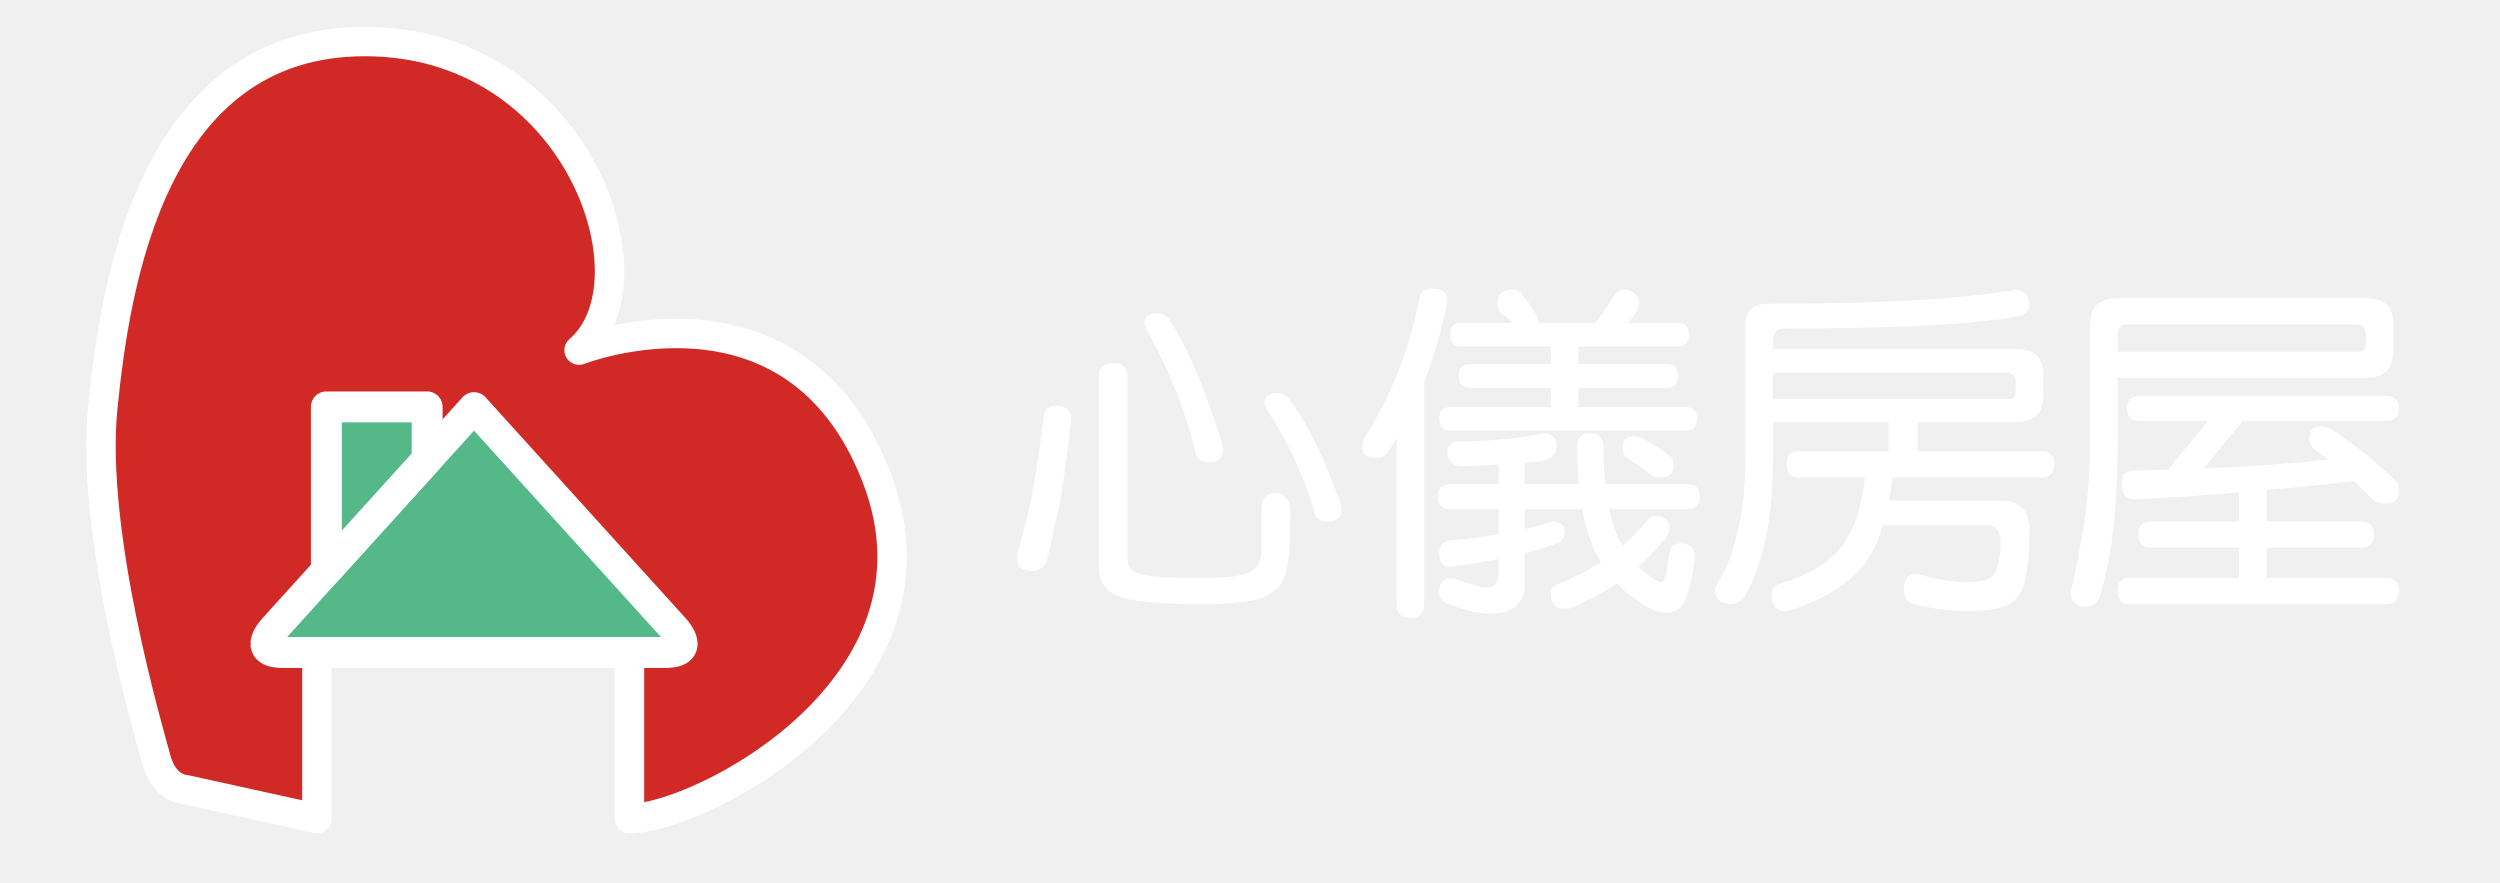
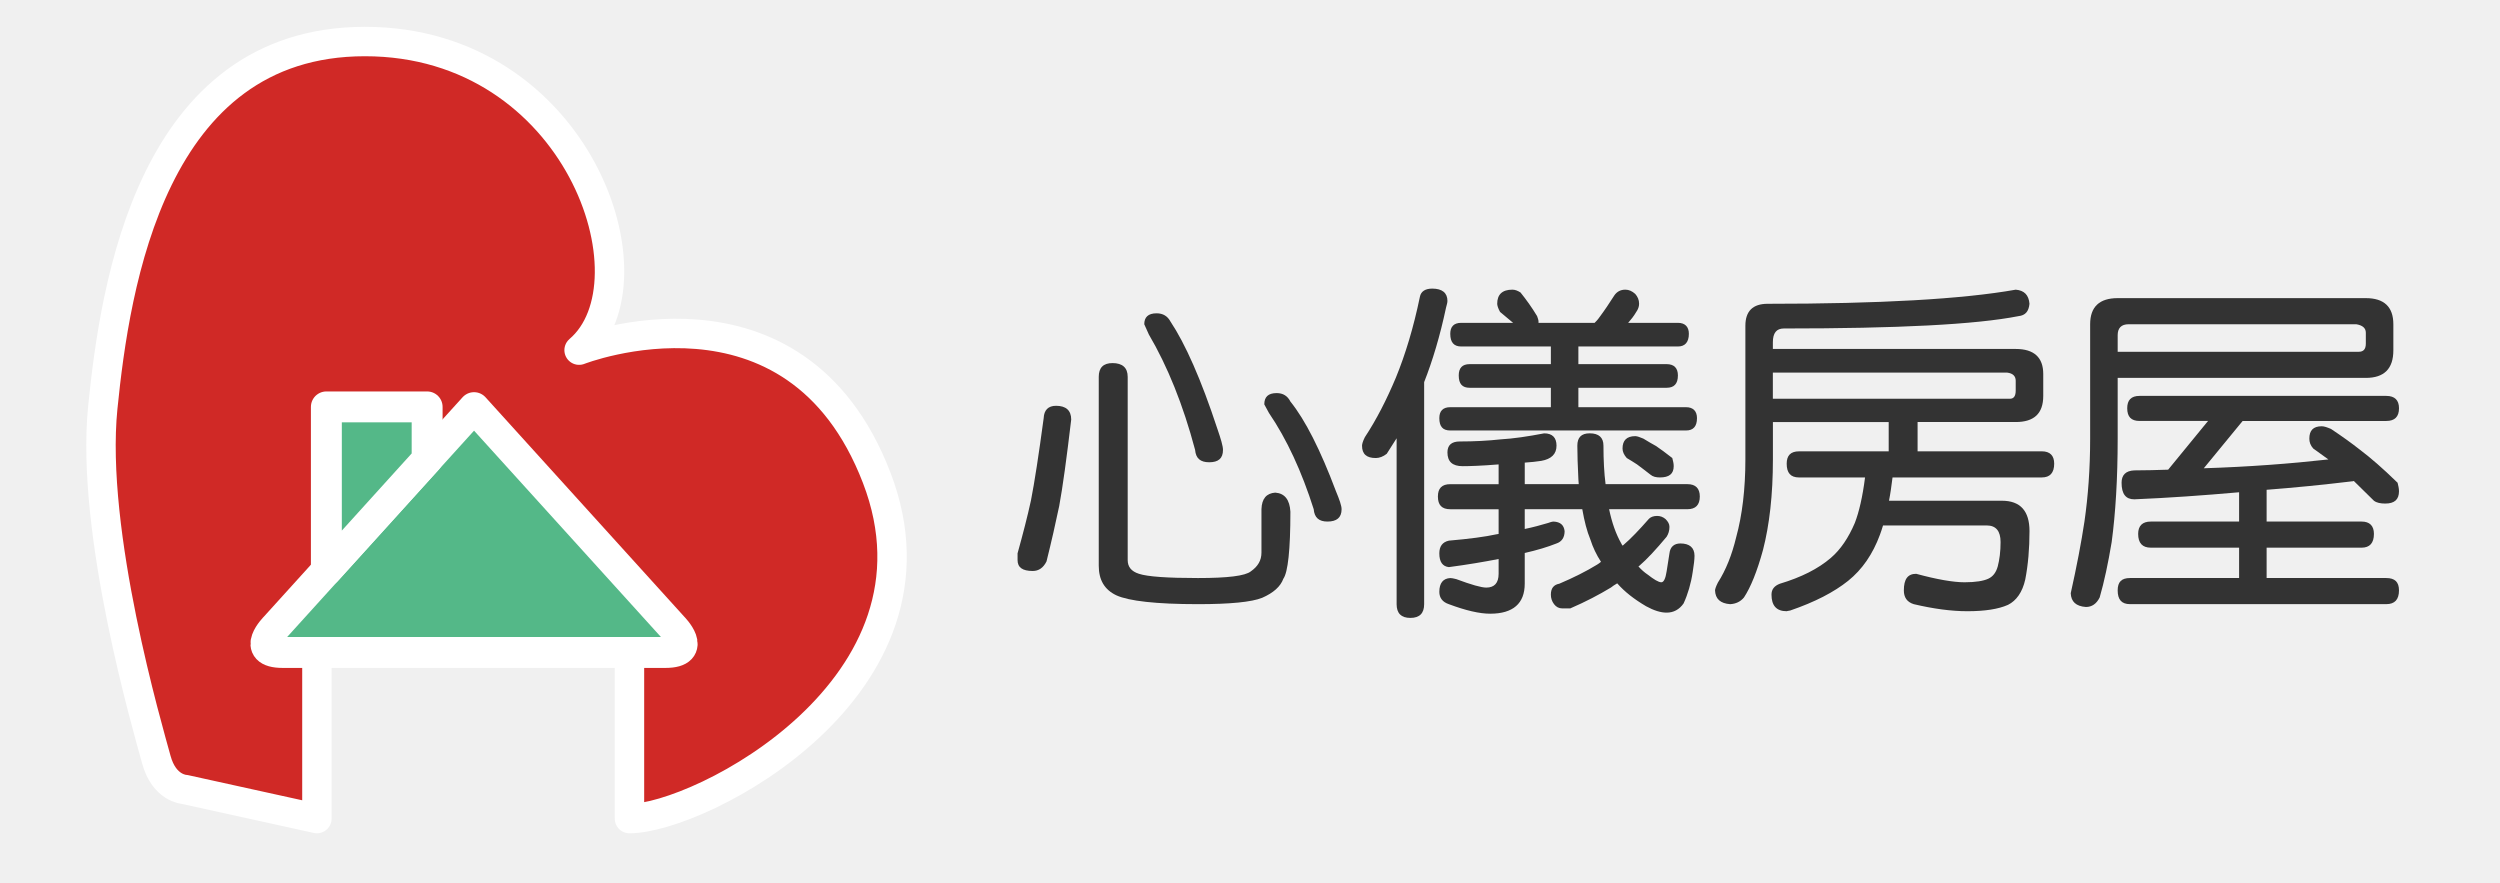
<svg xmlns="http://www.w3.org/2000/svg" version="1.2" baseProfile="tiny" id="圖層_1" x="0px" y="0px" width="170px" height="60px" viewBox="0 0 170 60" xml:space="preserve">
  <g>
    <g>
      <path fill="#D02926" stroke="#FFFFFF" stroke-width="2" stroke-linecap="round" stroke-linejoin="round" stroke-miterlimit="10" d="    M42.804,44.368v11.296c4.765,0,22.281-8.95,16.81-23.181c-5.55-14.437-20.236-8.673-20.236-8.673    c5.461-4.657-0.054-20.986-14.562-20.986S7.83,19.361,6.989,27.718c-0.857,8.512,3.104,21.949,3.64,23.93    c0.536,1.98,1.927,2.034,1.927,2.034l8.994,1.981V44.368H42.804z" />
      <path fill="#54B888" stroke="#FFFFFF" stroke-width="2.102" stroke-linejoin="round" stroke-miterlimit="10" d="M32.235,44.368    c0,0,10.6,0,13.009,0c2.239,0,0.5-1.734,0.5-1.734L32.235,27.719L18.726,42.634c0,0-1.74,1.734,0.5,1.734    C21.635,44.368,32.235,44.368,32.235,44.368z" />
      <polygon fill="#54B888" stroke="#FFFFFF" stroke-width="2.102" stroke-linejoin="round" stroke-miterlimit="10" points="    22.193,38.807 22.193,27.669 29.045,27.669 29.045,31.24 25.269,35.41   " />
    </g>
    <g>
-       <path fill="#FFFFFF" d="M72.842,28.53c-0.312,2.64-0.576,4.584-0.816,5.88c-0.24,1.152-0.528,2.424-0.864,3.769    c-0.216,0.432-0.528,0.648-0.936,0.648c-0.696,0-1.032-0.24-1.032-0.744v-0.456c0.36-1.296,0.672-2.496,0.912-3.601    c0.24-1.224,0.528-3.096,0.864-5.592c0.024-0.552,0.312-0.84,0.84-0.84C72.482,27.594,72.842,27.906,72.842,28.53z M76.683,25.626    v12.457c0,0.456,0.24,0.768,0.768,0.936c0.576,0.192,1.92,0.288,4.008,0.288c2.016,0,3.216-0.144,3.6-0.456    c0.48-0.336,0.72-0.744,0.72-1.272v-2.953c0.024-0.72,0.336-1.08,0.936-1.128c0.648,0.048,0.984,0.48,1.032,1.296    c0,2.592-0.168,4.128-0.48,4.561c-0.192,0.528-0.672,0.96-1.44,1.296c-0.72,0.288-2.16,0.432-4.368,0.432    c-2.856,0-4.705-0.216-5.544-0.6c-0.816-0.384-1.2-1.056-1.2-2.016V25.626c0-0.624,0.312-0.936,0.936-0.936    C76.322,24.69,76.683,25.002,76.683,25.626z M79.587,21.857c1.008,1.512,2.088,3.937,3.192,7.297    c0.24,0.696,0.384,1.176,0.384,1.44c0,0.576-0.312,0.84-0.936,0.84c-0.6,0-0.912-0.264-0.96-0.84    c-0.816-3.072-1.873-5.688-3.145-7.849l-0.312-0.696c0-0.48,0.264-0.744,0.84-0.744C79.083,21.306,79.395,21.498,79.587,21.857z     M87.748,27.306c1.008,1.248,2.04,3.288,3.096,6.096c0.24,0.576,0.384,0.984,0.384,1.224c0,0.576-0.336,0.84-0.96,0.84    c-0.576,0-0.888-0.264-0.936-0.84c-0.816-2.568-1.824-4.752-3.048-6.552l-0.312-0.576c0-0.504,0.264-0.768,0.84-0.768    C87.244,26.73,87.556,26.922,87.748,27.306z" />
-       <path fill="#FFFFFF" d="M98.426,20.465c0,0.12-0.048,0.264-0.096,0.456c-0.408,1.92-0.912,3.601-1.488,5.064v15.097    c0,0.624-0.312,0.936-0.936,0.936s-0.936-0.312-0.936-0.936V29.802c-0.24,0.384-0.456,0.72-0.672,1.056    c-0.24,0.192-0.504,0.288-0.744,0.288c-0.624,0-0.936-0.264-0.936-0.84c0-0.096,0.048-0.288,0.192-0.576    c0.792-1.2,1.488-2.568,2.112-4.056c0.648-1.584,1.2-3.408,1.632-5.497c0.072-0.36,0.36-0.552,0.84-0.552    C98.066,19.625,98.426,19.914,98.426,20.465z M105.843,30.306c0,0.576-0.36,0.912-1.032,1.032    c-0.336,0.048-0.696,0.096-1.128,0.12v1.464h3.672c0-0.096-0.024-0.216-0.024-0.312c-0.048-0.96-0.072-1.728-0.072-2.304    c0-0.552,0.264-0.84,0.84-0.84c0.624,0,0.936,0.288,0.936,0.84c0,1.008,0.048,1.872,0.144,2.616h5.568    c0.552,0,0.84,0.288,0.84,0.84c0,0.576-0.288,0.864-0.84,0.864h-5.328c0.192,0.912,0.456,1.68,0.84,2.353    c0.024,0.048,0.048,0.096,0.072,0.12c0.024,0,0.048-0.024,0.072-0.048c0.48-0.408,1.056-1.008,1.728-1.776    c0.12-0.12,0.312-0.192,0.552-0.192c0.216,0,0.408,0.072,0.576,0.216c0.168,0.168,0.264,0.336,0.264,0.528    c0,0.264-0.072,0.48-0.192,0.672c-0.72,0.864-1.344,1.536-1.848,1.968c-0.048,0.048-0.072,0.048-0.072,0.048    c0.192,0.216,0.408,0.408,0.624,0.552c0.432,0.336,0.744,0.528,0.936,0.528c0.168,0,0.288-0.264,0.36-0.744l0.192-1.224    c0.048-0.432,0.312-0.672,0.744-0.672c0.624,0,0.96,0.288,0.96,0.84c0,0.264-0.048,0.624-0.12,1.08    c-0.12,0.816-0.336,1.536-0.624,2.16c-0.288,0.408-0.672,0.624-1.152,0.624c-0.408,0-0.864-0.144-1.392-0.432    c-0.816-0.48-1.464-0.984-1.968-1.56c-0.168,0.096-0.312,0.192-0.432,0.288c-0.792,0.48-1.704,0.96-2.76,1.416h-0.552    c-0.216,0-0.408-0.096-0.552-0.288c-0.144-0.192-0.216-0.408-0.216-0.648c0-0.432,0.192-0.672,0.576-0.744    c0.96-0.408,1.824-0.84,2.568-1.296c0.096-0.048,0.168-0.12,0.264-0.192c-0.312-0.48-0.552-0.984-0.72-1.512    c-0.24-0.576-0.408-1.248-0.552-2.064h-3.913v1.344c0.576-0.12,1.104-0.264,1.584-0.408c0.144-0.048,0.264-0.096,0.384-0.096    c0.456,0.024,0.696,0.24,0.744,0.648c0,0.432-0.192,0.72-0.552,0.84c-0.6,0.24-1.32,0.456-2.16,0.648v2.088    c0,1.344-0.792,2.041-2.352,2.041c-0.72,0-1.656-0.216-2.808-0.648c-0.432-0.144-0.648-0.432-0.648-0.84    c0-0.6,0.264-0.912,0.744-0.936c0.096,0,0.216,0.024,0.408,0.072c1.032,0.384,1.704,0.576,2.04,0.576    c0.552,0,0.84-0.312,0.84-0.936v-1.008c-0.984,0.192-2.112,0.384-3.384,0.552c-0.432-0.048-0.648-0.36-0.648-0.936    c0-0.48,0.216-0.768,0.648-0.864c1.392-0.12,2.472-0.264,3.24-0.432c0.048,0,0.096-0.024,0.144-0.024v-1.68h-3.289    c-0.576,0-0.84-0.288-0.84-0.864c0-0.552,0.264-0.84,0.84-0.84h3.289v-1.344c-1.176,0.096-1.992,0.12-2.448,0.12    c-0.696,0-1.032-0.312-1.032-0.936c0-0.48,0.264-0.744,0.84-0.744c0.984,0,1.92-0.048,2.784-0.144    c0.84-0.048,1.824-0.192,2.952-0.408C105.555,29.466,105.843,29.754,105.843,30.306z M103.395,19.889    c0.384,0.48,0.769,1.008,1.128,1.608c0.048,0.144,0.096,0.264,0.096,0.36v0.096h3.816c0.096-0.096,0.216-0.216,0.312-0.36    c0.36-0.48,0.696-0.984,1.032-1.512c0.168-0.24,0.408-0.384,0.744-0.384c0.24,0,0.456,0.096,0.672,0.288    c0.168,0.192,0.264,0.408,0.264,0.672c0,0.192-0.072,0.384-0.192,0.552c-0.168,0.288-0.36,0.528-0.552,0.744h3.384    c0.48,0,0.744,0.264,0.744,0.744c0,0.576-0.264,0.864-0.744,0.864h-6.769v1.2h6c0.504,0,0.768,0.264,0.768,0.768    c0,0.576-0.264,0.84-0.768,0.84h-6v1.32h7.321c0.48,0,0.744,0.264,0.744,0.744c0,0.576-0.264,0.84-0.744,0.84H98.618    c-0.504,0-0.744-0.264-0.744-0.84c0-0.48,0.24-0.744,0.744-0.744h6.841v-1.32h-5.521c-0.504,0-0.744-0.264-0.744-0.84    c0-0.504,0.24-0.768,0.744-0.768h5.521v-1.2h-6.097c-0.504,0-0.744-0.288-0.744-0.864c0-0.48,0.24-0.744,0.744-0.744h3.528    c-0.312-0.264-0.6-0.504-0.888-0.744c-0.144-0.264-0.192-0.456-0.192-0.552c0-0.624,0.336-0.96,1.032-0.96    C103.035,19.697,103.203,19.77,103.395,19.889z M111.748,29.826c0.312,0.192,0.6,0.36,0.864,0.504    c0.288,0.192,0.672,0.48,1.104,0.816c0.048,0.192,0.096,0.36,0.096,0.552c0,0.528-0.312,0.768-0.936,0.768    c-0.264,0-0.48-0.048-0.648-0.192c-0.384-0.288-0.672-0.528-0.912-0.696c-0.216-0.144-0.456-0.288-0.696-0.432    c-0.192-0.216-0.288-0.432-0.288-0.648c0-0.552,0.288-0.84,0.864-0.84C111.339,29.658,111.507,29.73,111.748,29.826z" />
-       <path fill="#FFFFFF" d="M138.004,20.657c-0.048,0.528-0.288,0.792-0.744,0.84c-2.928,0.576-8.233,0.84-15.961,0.84    c-0.504,0-0.744,0.312-0.744,0.936v0.456h16.513c1.249,0,1.873,0.576,1.873,1.705v1.488c0,1.2-0.624,1.776-1.873,1.776h-6.672    v1.992h8.449c0.552,0,0.84,0.288,0.84,0.84c0,0.624-0.288,0.936-0.84,0.936h-10.153c-0.072,0.576-0.144,1.104-0.24,1.584h7.681    c1.249,0,1.873,0.696,1.873,2.064c0,1.2-0.096,2.304-0.288,3.288c-0.192,0.864-0.6,1.44-1.176,1.729    c-0.648,0.288-1.56,0.432-2.76,0.432c-1.104,0-2.328-0.168-3.648-0.48c-0.456-0.144-0.672-0.456-0.672-0.936    c0-0.768,0.264-1.128,0.84-1.128c1.417,0.384,2.521,0.576,3.289,0.576s1.296-0.096,1.608-0.24s0.528-0.408,0.648-0.84    c0.12-0.456,0.192-1.008,0.192-1.656c0-0.744-0.312-1.128-0.936-1.128h-6.937c-0.072,0-0.12,0-0.12,0    c-0.072,0.24-0.144,0.456-0.216,0.648c-0.48,1.296-1.2,2.352-2.16,3.12c-0.96,0.768-2.256,1.44-3.936,2.016    c-0.168,0.024-0.24,0.048-0.24,0.048c-0.696,0-1.032-0.384-1.032-1.128c0-0.36,0.192-0.6,0.576-0.744    c1.44-0.432,2.592-1.008,3.457-1.752c0.672-0.576,1.2-1.368,1.632-2.376c0.288-0.744,0.528-1.776,0.696-3.096h-4.488    c-0.576,0-0.84-0.312-0.84-0.936c0-0.552,0.264-0.84,0.84-0.84h6.096v-1.992h-7.873v2.544c0,2.424-0.24,4.464-0.672,6.145    c-0.408,1.488-0.84,2.544-1.296,3.24c-0.24,0.288-0.552,0.432-0.936,0.456c-0.672-0.048-1.008-0.36-1.032-0.936    c0-0.072,0.048-0.24,0.192-0.528c0.552-0.864,0.96-1.896,1.248-3.096c0.408-1.488,0.624-3.265,0.624-5.281v-9.097    c0-0.984,0.504-1.488,1.512-1.488c7.584,0,13.225-0.312,16.873-0.96C137.644,19.746,137.956,20.058,138.004,20.657z     M136.684,27.114c0.24,0,0.384-0.168,0.384-0.552V25.89c0-0.313-0.192-0.504-0.576-0.552h-15.938v1.776H136.684z" />
-       <path fill="#FFFFFF" d="M144.002,29.826c0,2.712-0.144,5.064-0.408,7.033c-0.24,1.44-0.504,2.688-0.816,3.768    c-0.216,0.432-0.528,0.648-0.936,0.648c-0.672-0.048-1.008-0.36-1.032-0.936c0.408-1.824,0.72-3.457,0.936-4.896    c0.24-1.68,0.384-3.552,0.384-5.617v-7.777c0-1.176,0.624-1.776,1.872-1.776h16.874c1.248,0,1.872,0.6,1.872,1.776v1.776    c0,1.248-0.624,1.872-1.872,1.872h-16.874V29.826z M144.746,22.049c-0.504,0-0.744,0.264-0.744,0.744v1.128h16.394    c0.312,0,0.48-0.168,0.48-0.552v-0.744c0-0.312-0.216-0.504-0.648-0.576h-6.192H144.746z M163.132,27.762    c0,0.576-0.288,0.864-0.864,0.864h-9.769l-2.641,3.216c3.048-0.096,5.881-0.312,8.473-0.6c-0.336-0.24-0.696-0.504-1.032-0.744    c-0.192-0.216-0.264-0.432-0.264-0.672c0-0.552,0.264-0.84,0.84-0.84c0.168,0,0.384,0.072,0.648,0.192    c0.72,0.48,1.392,0.96,1.968,1.416c0.672,0.504,1.536,1.248,2.544,2.232c0.048,0.192,0.096,0.384,0.096,0.576    c0,0.576-0.312,0.84-0.936,0.84c-0.312,0-0.576-0.048-0.768-0.192c-0.528-0.528-0.984-0.96-1.368-1.344    c-0.048,0.024-0.096,0.024-0.12,0.024c-1.992,0.24-3.937,0.432-5.809,0.576v2.16h6.457c0.552,0,0.84,0.288,0.84,0.84    c0,0.624-0.288,0.936-0.84,0.936h-6.457v2.064h8.137c0.576,0,0.864,0.264,0.864,0.84c0,0.624-0.288,0.936-0.864,0.936h-17.425    c-0.576,0-0.84-0.312-0.84-0.936c0-0.576,0.264-0.84,0.84-0.84h7.417v-2.064h-6c-0.576,0-0.864-0.312-0.864-0.936    c0-0.552,0.288-0.84,0.864-0.84h6v-1.992c-2.448,0.216-4.824,0.384-7.128,0.48c-0.576,0-0.864-0.36-0.864-1.128    c0-0.528,0.288-0.816,0.864-0.84c0.768,0,1.536-0.024,2.304-0.048l2.712-3.313h-4.656c-0.576,0-0.84-0.288-0.84-0.864    c0-0.552,0.264-0.84,0.84-0.84h16.777C162.844,26.922,163.132,27.21,163.132,27.762z" />
+       <path fill="#333333" d="M72.842,28.53c-0.312,2.64-0.576,4.584-0.816,5.88c-0.24,1.152-0.528,2.424-0.864,3.769    c-0.216,0.432-0.528,0.648-0.936,0.648c-0.696,0-1.032-0.24-1.032-0.744v-0.456c0.36-1.296,0.672-2.496,0.912-3.601    c0.24-1.224,0.528-3.096,0.864-5.592c0.024-0.552,0.312-0.84,0.84-0.84C72.482,27.594,72.842,27.906,72.842,28.53z M76.683,25.626    v12.457c0,0.456,0.24,0.768,0.768,0.936c0.576,0.192,1.92,0.288,4.008,0.288c2.016,0,3.216-0.144,3.6-0.456    c0.48-0.336,0.72-0.744,0.72-1.272v-2.953c0.024-0.72,0.336-1.08,0.936-1.128c0.648,0.048,0.984,0.48,1.032,1.296    c0,2.592-0.168,4.128-0.48,4.561c-0.192,0.528-0.672,0.96-1.44,1.296c-0.72,0.288-2.16,0.432-4.368,0.432    c-2.856,0-4.705-0.216-5.544-0.6c-0.816-0.384-1.2-1.056-1.2-2.016V25.626c0-0.624,0.312-0.936,0.936-0.936    C76.322,24.69,76.683,25.002,76.683,25.626z M79.587,21.857c1.008,1.512,2.088,3.937,3.192,7.297    c0.24,0.696,0.384,1.176,0.384,1.44c0,0.576-0.312,0.84-0.936,0.84c-0.6,0-0.912-0.264-0.96-0.84    c-0.816-3.072-1.873-5.688-3.145-7.849l-0.312-0.696c0-0.48,0.264-0.744,0.84-0.744C79.083,21.306,79.395,21.498,79.587,21.857z     M87.748,27.306c1.008,1.248,2.04,3.288,3.096,6.096c0.24,0.576,0.384,0.984,0.384,1.224c0,0.576-0.336,0.84-0.96,0.84    c-0.576,0-0.888-0.264-0.936-0.84c-0.816-2.568-1.824-4.752-3.048-6.552l-0.312-0.576c0-0.504,0.264-0.768,0.84-0.768    C87.244,26.73,87.556,26.922,87.748,27.306z" />
+       <path fill="#333333" d="M98.426,20.465c0,0.12-0.048,0.264-0.096,0.456c-0.408,1.92-0.912,3.601-1.488,5.064v15.097    c0,0.624-0.312,0.936-0.936,0.936s-0.936-0.312-0.936-0.936V29.802c-0.24,0.384-0.456,0.72-0.672,1.056    c-0.24,0.192-0.504,0.288-0.744,0.288c-0.624,0-0.936-0.264-0.936-0.84c0-0.096,0.048-0.288,0.192-0.576    c0.792-1.2,1.488-2.568,2.112-4.056c0.648-1.584,1.2-3.408,1.632-5.497c0.072-0.36,0.36-0.552,0.84-0.552    C98.066,19.625,98.426,19.914,98.426,20.465z M105.843,30.306c0,0.576-0.36,0.912-1.032,1.032    c-0.336,0.048-0.696,0.096-1.128,0.12v1.464h3.672c0-0.096-0.024-0.216-0.024-0.312c-0.048-0.96-0.072-1.728-0.072-2.304    c0-0.552,0.264-0.84,0.84-0.84c0.624,0,0.936,0.288,0.936,0.84c0,1.008,0.048,1.872,0.144,2.616h5.568    c0.552,0,0.84,0.288,0.84,0.84c0,0.576-0.288,0.864-0.84,0.864h-5.328c0.192,0.912,0.456,1.68,0.84,2.353    c0.024,0.048,0.048,0.096,0.072,0.12c0.024,0,0.048-0.024,0.072-0.048c0.48-0.408,1.056-1.008,1.728-1.776    c0.12-0.12,0.312-0.192,0.552-0.192c0.216,0,0.408,0.072,0.576,0.216c0.168,0.168,0.264,0.336,0.264,0.528    c0,0.264-0.072,0.48-0.192,0.672c-0.72,0.864-1.344,1.536-1.848,1.968c-0.048,0.048-0.072,0.048-0.072,0.048    c0.192,0.216,0.408,0.408,0.624,0.552c0.432,0.336,0.744,0.528,0.936,0.528c0.168,0,0.288-0.264,0.36-0.744l0.192-1.224    c0.048-0.432,0.312-0.672,0.744-0.672c0.624,0,0.96,0.288,0.96,0.84c0,0.264-0.048,0.624-0.12,1.08    c-0.12,0.816-0.336,1.536-0.624,2.16c-0.288,0.408-0.672,0.624-1.152,0.624c-0.408,0-0.864-0.144-1.392-0.432    c-0.816-0.48-1.464-0.984-1.968-1.56c-0.168,0.096-0.312,0.192-0.432,0.288c-0.792,0.48-1.704,0.96-2.76,1.416h-0.552    c-0.216,0-0.408-0.096-0.552-0.288c-0.144-0.192-0.216-0.408-0.216-0.648c0-0.432,0.192-0.672,0.576-0.744    c0.96-0.408,1.824-0.84,2.568-1.296c0.096-0.048,0.168-0.12,0.264-0.192c-0.312-0.48-0.552-0.984-0.72-1.512    c-0.24-0.576-0.408-1.248-0.552-2.064h-3.913v1.344c0.576-0.12,1.104-0.264,1.584-0.408c0.144-0.048,0.264-0.096,0.384-0.096    c0.456,0.024,0.696,0.24,0.744,0.648c0,0.432-0.192,0.72-0.552,0.84c-0.6,0.24-1.32,0.456-2.16,0.648v2.088    c0,1.344-0.792,2.041-2.352,2.041c-0.72,0-1.656-0.216-2.808-0.648c-0.432-0.144-0.648-0.432-0.648-0.84    c0-0.6,0.264-0.912,0.744-0.936c0.096,0,0.216,0.024,0.408,0.072c1.032,0.384,1.704,0.576,2.04,0.576    c0.552,0,0.84-0.312,0.84-0.936v-1.008c-0.984,0.192-2.112,0.384-3.384,0.552c-0.432-0.048-0.648-0.36-0.648-0.936    c0-0.48,0.216-0.768,0.648-0.864c1.392-0.12,2.472-0.264,3.24-0.432c0.048,0,0.096-0.024,0.144-0.024v-1.68h-3.289    c-0.576,0-0.84-0.288-0.84-0.864c0-0.552,0.264-0.84,0.84-0.84h3.289v-1.344c-1.176,0.096-1.992,0.12-2.448,0.12    c-0.696,0-1.032-0.312-1.032-0.936c0-0.48,0.264-0.744,0.84-0.744c0.984,0,1.92-0.048,2.784-0.144    c0.84-0.048,1.824-0.192,2.952-0.408C105.555,29.466,105.843,29.754,105.843,30.306z M103.395,19.889    c0.384,0.48,0.769,1.008,1.128,1.608c0.048,0.144,0.096,0.264,0.096,0.36v0.096h3.816c0.096-0.096,0.216-0.216,0.312-0.36    c0.36-0.48,0.696-0.984,1.032-1.512c0.168-0.24,0.408-0.384,0.744-0.384c0.24,0,0.456,0.096,0.672,0.288    c0.168,0.192,0.264,0.408,0.264,0.672c0,0.192-0.072,0.384-0.192,0.552c-0.168,0.288-0.36,0.528-0.552,0.744h3.384    c0.48,0,0.744,0.264,0.744,0.744c0,0.576-0.264,0.864-0.744,0.864h-6.769v1.2h6c0.504,0,0.768,0.264,0.768,0.768    c0,0.576-0.264,0.84-0.768,0.84h-6v1.32h7.321c0.48,0,0.744,0.264,0.744,0.744c0,0.576-0.264,0.84-0.744,0.84H98.618    c-0.504,0-0.744-0.264-0.744-0.84c0-0.48,0.24-0.744,0.744-0.744h6.841v-1.32h-5.521c-0.504,0-0.744-0.264-0.744-0.84    c0-0.504,0.24-0.768,0.744-0.768h5.521v-1.2h-6.097c-0.504,0-0.744-0.288-0.744-0.864c0-0.48,0.24-0.744,0.744-0.744h3.528    c-0.312-0.264-0.6-0.504-0.888-0.744c-0.144-0.264-0.192-0.456-0.192-0.552c0-0.624,0.336-0.96,1.032-0.96    C103.035,19.697,103.203,19.77,103.395,19.889z M111.748,29.826c0.312,0.192,0.6,0.36,0.864,0.504    c0.288,0.192,0.672,0.48,1.104,0.816c0.048,0.192,0.096,0.36,0.096,0.552c0,0.528-0.312,0.768-0.936,0.768    c-0.264,0-0.48-0.048-0.648-0.192c-0.384-0.288-0.672-0.528-0.912-0.696c-0.216-0.144-0.456-0.288-0.696-0.432    c-0.192-0.216-0.288-0.432-0.288-0.648c0-0.552,0.288-0.84,0.864-0.84C111.339,29.658,111.507,29.73,111.748,29.826z" />
+       <path fill="#333333" d="M138.004,20.657c-0.048,0.528-0.288,0.792-0.744,0.84c-2.928,0.576-8.233,0.84-15.961,0.84    c-0.504,0-0.744,0.312-0.744,0.936v0.456h16.513c1.249,0,1.873,0.576,1.873,1.705v1.488c0,1.2-0.624,1.776-1.873,1.776h-6.672    v1.992h8.449c0.552,0,0.84,0.288,0.84,0.84c0,0.624-0.288,0.936-0.84,0.936h-10.153c-0.072,0.576-0.144,1.104-0.24,1.584h7.681    c1.249,0,1.873,0.696,1.873,2.064c0,1.2-0.096,2.304-0.288,3.288c-0.192,0.864-0.6,1.44-1.176,1.729    c-0.648,0.288-1.56,0.432-2.76,0.432c-1.104,0-2.328-0.168-3.648-0.48c-0.456-0.144-0.672-0.456-0.672-0.936    c0-0.768,0.264-1.128,0.84-1.128c1.417,0.384,2.521,0.576,3.289,0.576s1.296-0.096,1.608-0.24s0.528-0.408,0.648-0.84    c0.12-0.456,0.192-1.008,0.192-1.656c0-0.744-0.312-1.128-0.936-1.128h-6.937c-0.072,0-0.12,0-0.12,0    c-0.072,0.24-0.144,0.456-0.216,0.648c-0.48,1.296-1.2,2.352-2.16,3.12c-0.96,0.768-2.256,1.44-3.936,2.016    c-0.168,0.024-0.24,0.048-0.24,0.048c-0.696,0-1.032-0.384-1.032-1.128c0-0.36,0.192-0.6,0.576-0.744    c1.44-0.432,2.592-1.008,3.457-1.752c0.672-0.576,1.2-1.368,1.632-2.376c0.288-0.744,0.528-1.776,0.696-3.096h-4.488    c-0.576,0-0.84-0.312-0.84-0.936c0-0.552,0.264-0.84,0.84-0.84h6.096v-1.992h-7.873v2.544c0,2.424-0.24,4.464-0.672,6.145    c-0.408,1.488-0.84,2.544-1.296,3.24c-0.24,0.288-0.552,0.432-0.936,0.456c-0.672-0.048-1.008-0.36-1.032-0.936    c0-0.072,0.048-0.24,0.192-0.528c0.552-0.864,0.96-1.896,1.248-3.096c0.408-1.488,0.624-3.265,0.624-5.281v-9.097    c0-0.984,0.504-1.488,1.512-1.488c7.584,0,13.225-0.312,16.873-0.96C137.644,19.746,137.956,20.058,138.004,20.657z     M136.684,27.114c0.24,0,0.384-0.168,0.384-0.552V25.89c0-0.313-0.192-0.504-0.576-0.552h-15.938v1.776H136.684z" />
+       <path fill="#333333" d="M144.002,29.826c0,2.712-0.144,5.064-0.408,7.033c-0.24,1.44-0.504,2.688-0.816,3.768    c-0.216,0.432-0.528,0.648-0.936,0.648c-0.672-0.048-1.008-0.36-1.032-0.936c0.408-1.824,0.72-3.457,0.936-4.896    c0.24-1.68,0.384-3.552,0.384-5.617v-7.777c0-1.176,0.624-1.776,1.872-1.776h16.874c1.248,0,1.872,0.6,1.872,1.776v1.776    c0,1.248-0.624,1.872-1.872,1.872h-16.874V29.826z M144.746,22.049c-0.504,0-0.744,0.264-0.744,0.744v1.128h16.394    c0.312,0,0.48-0.168,0.48-0.552v-0.744c0-0.312-0.216-0.504-0.648-0.576h-6.192H144.746z M163.132,27.762    c0,0.576-0.288,0.864-0.864,0.864h-9.769l-2.641,3.216c3.048-0.096,5.881-0.312,8.473-0.6c-0.336-0.24-0.696-0.504-1.032-0.744    c-0.192-0.216-0.264-0.432-0.264-0.672c0-0.552,0.264-0.84,0.84-0.84c0.168,0,0.384,0.072,0.648,0.192    c0.72,0.48,1.392,0.96,1.968,1.416c0.672,0.504,1.536,1.248,2.544,2.232c0.048,0.192,0.096,0.384,0.096,0.576    c0,0.576-0.312,0.84-0.936,0.84c-0.312,0-0.576-0.048-0.768-0.192c-0.528-0.528-0.984-0.96-1.368-1.344    c-0.048,0.024-0.096,0.024-0.12,0.024c-1.992,0.24-3.937,0.432-5.809,0.576v2.16h6.457c0.552,0,0.84,0.288,0.84,0.84    c0,0.624-0.288,0.936-0.84,0.936h-6.457v2.064h8.137c0.576,0,0.864,0.264,0.864,0.84c0,0.624-0.288,0.936-0.864,0.936h-17.425    c-0.576,0-0.84-0.312-0.84-0.936c0-0.576,0.264-0.84,0.84-0.84h7.417v-2.064h-6c-0.576,0-0.864-0.312-0.864-0.936    c0-0.552,0.288-0.84,0.864-0.84h6v-1.992c-2.448,0.216-4.824,0.384-7.128,0.48c-0.576,0-0.864-0.36-0.864-1.128    c0-0.528,0.288-0.816,0.864-0.84c0.768,0,1.536-0.024,2.304-0.048l2.712-3.313h-4.656c-0.576,0-0.84-0.288-0.84-0.864    c0-0.552,0.264-0.84,0.84-0.84h16.777C162.844,26.922,163.132,27.21,163.132,27.762z" />
    </g>
  </g>
</svg>
